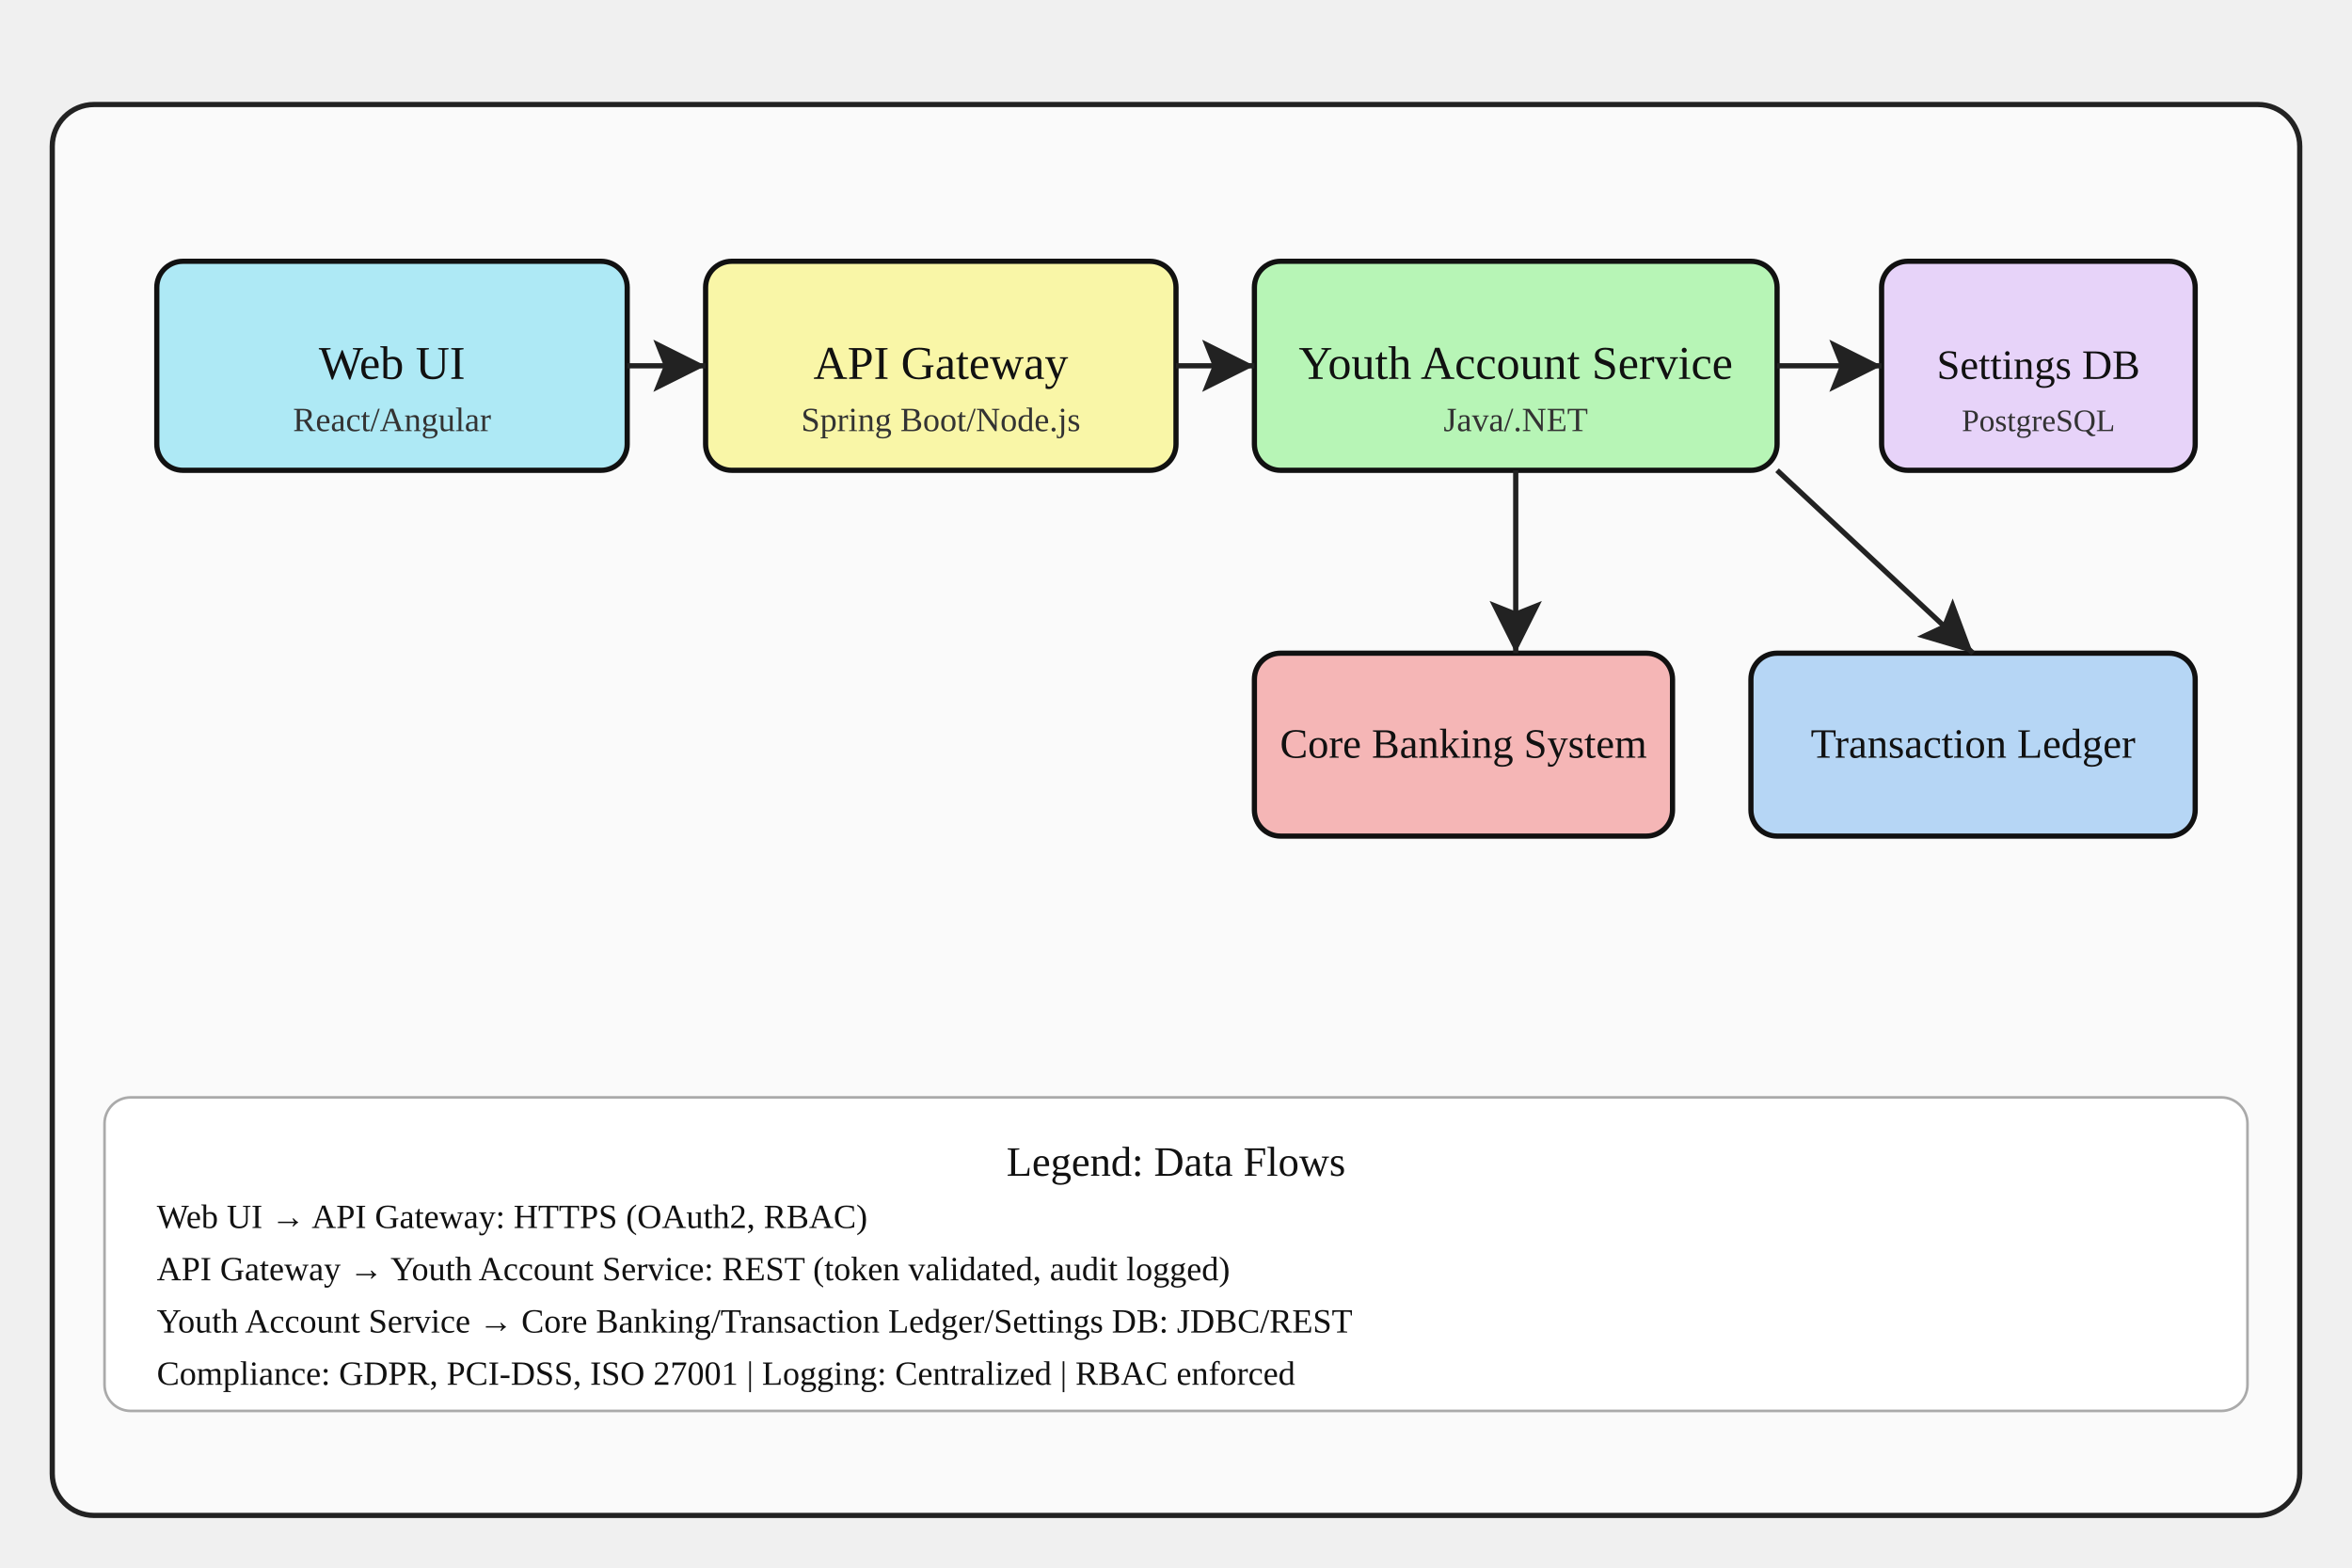
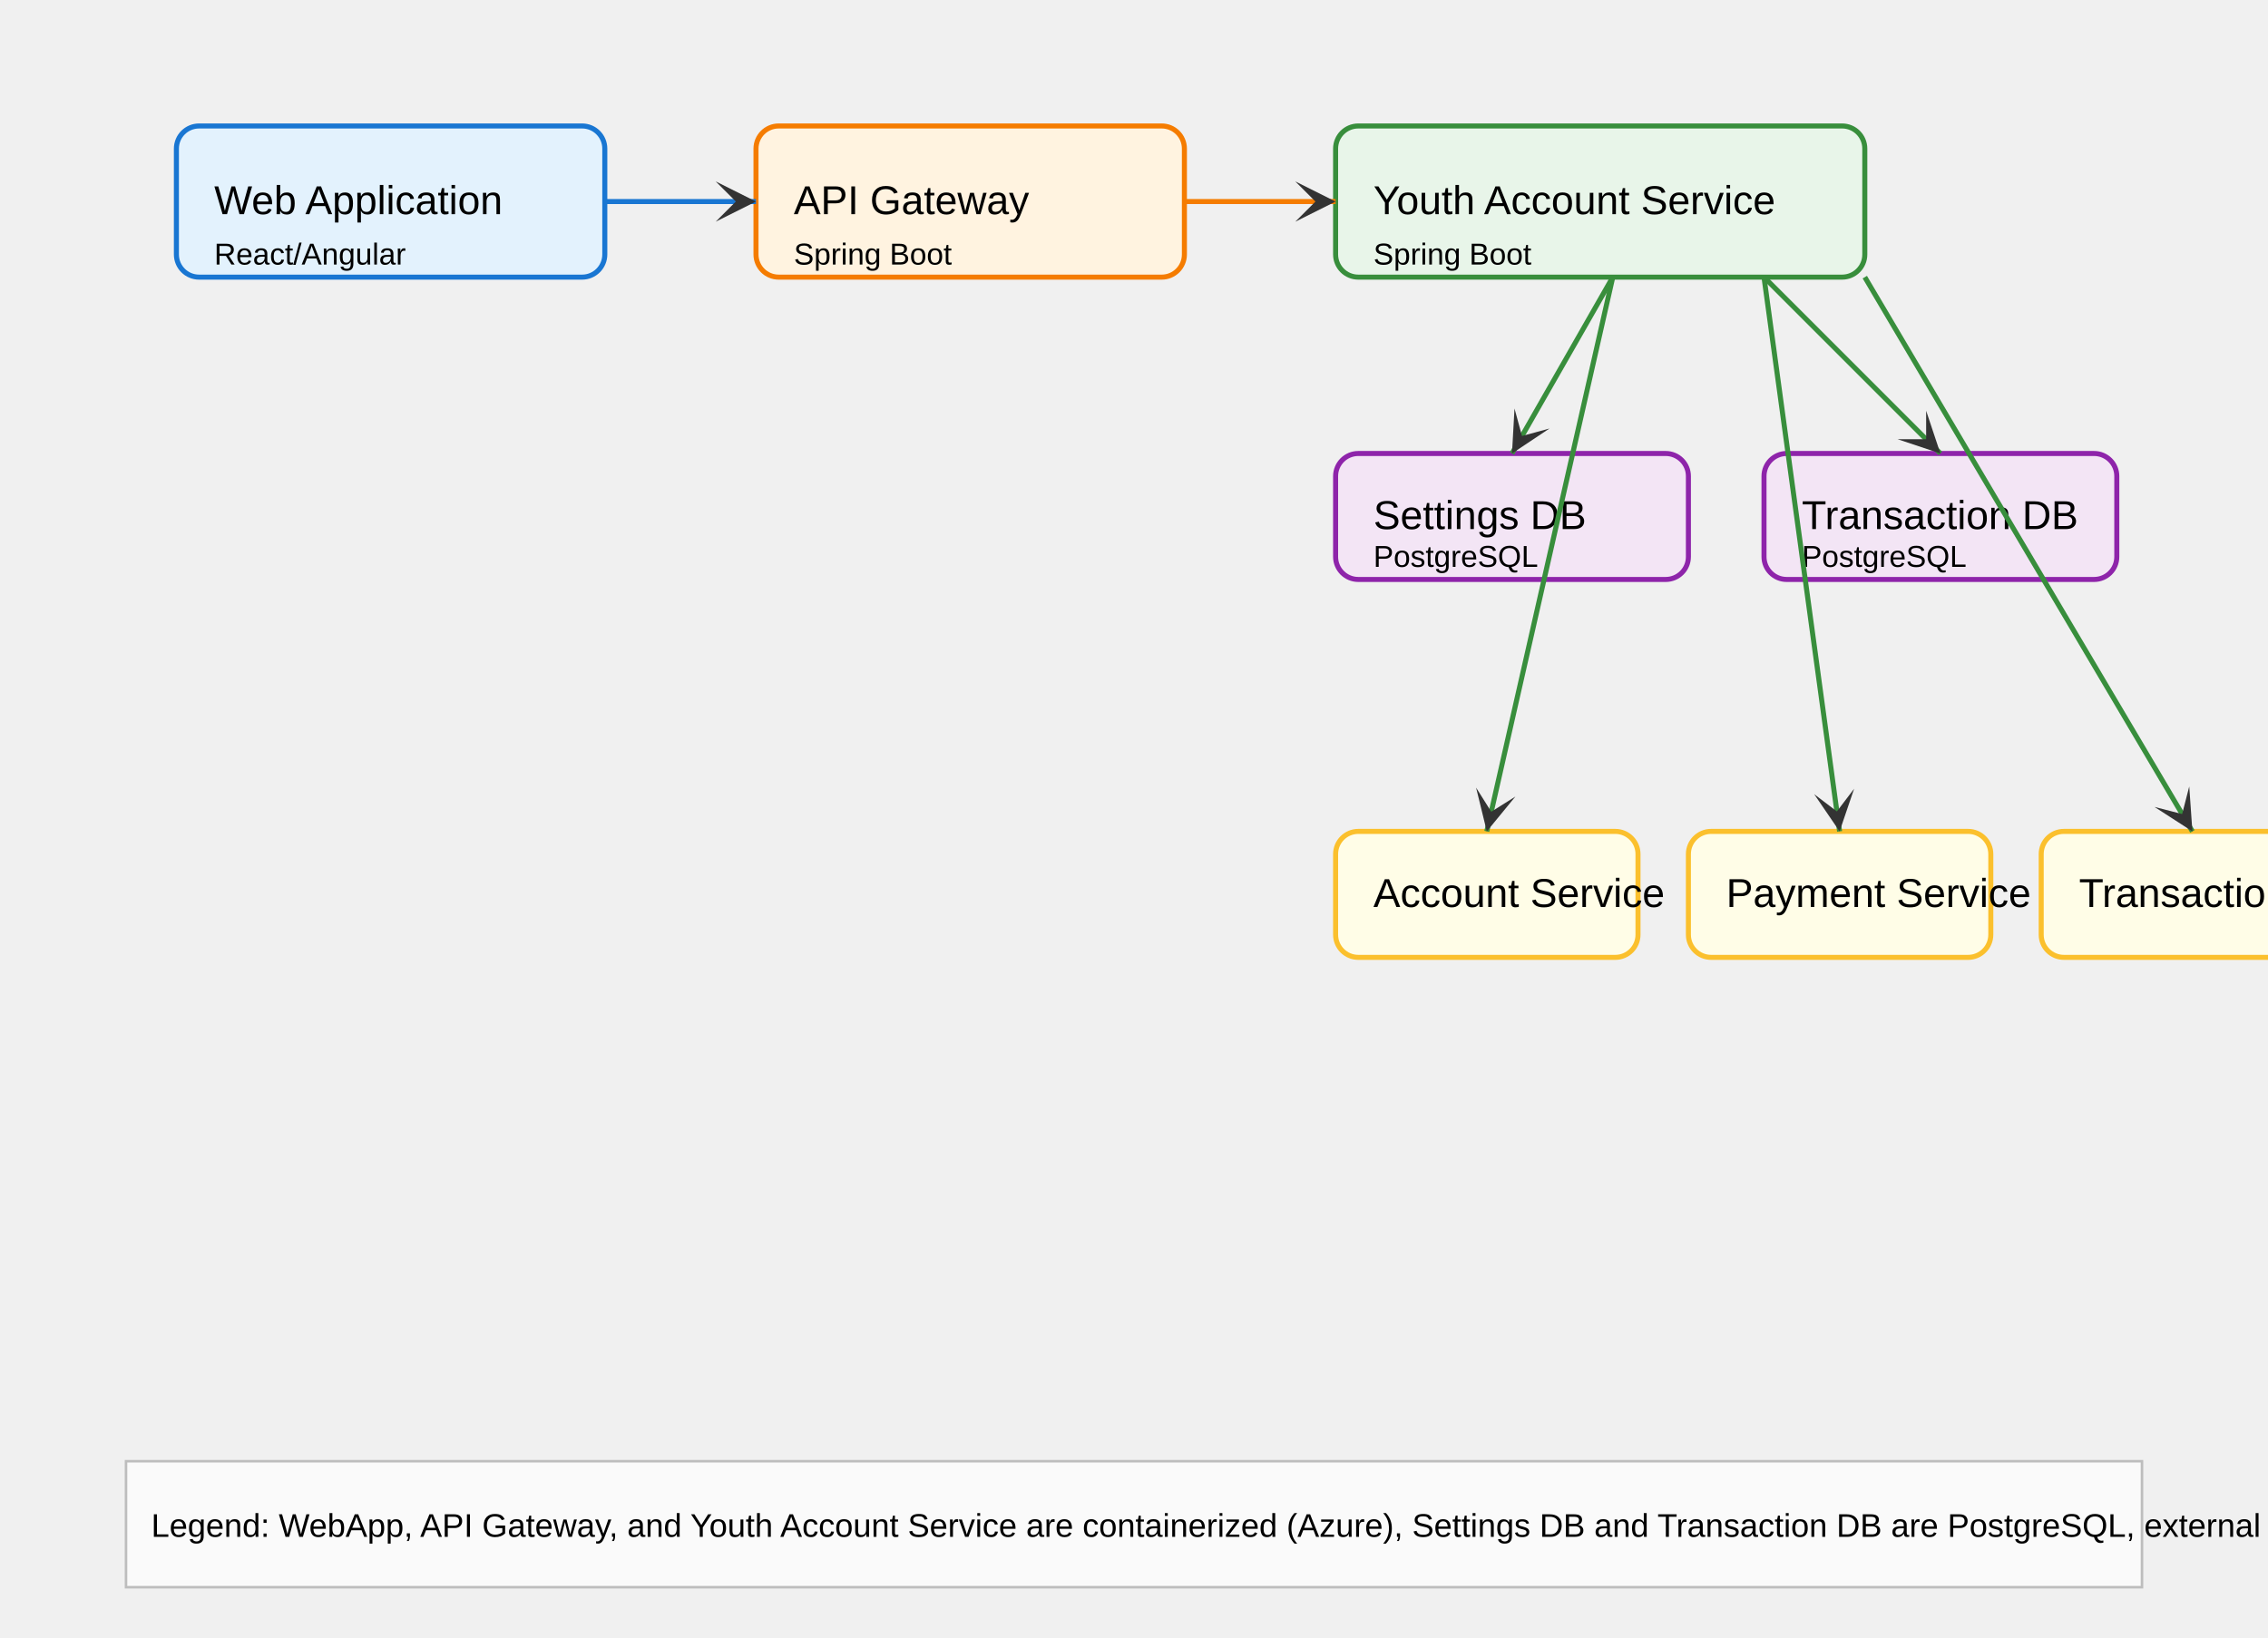
- <svg xmlns="http://www.w3.org/2000/svg" width="900" height="600" viewBox="0 0 900 600">
-   <rect x="20" y="40" width="860" height="540" fill="#FAFAFA" stroke="#222" stroke-width="2" rx="16" />
-   <rect x="60" y="100" width="180" height="80" fill="#AEE9F5" stroke="#111" stroke-width="2" rx="10" />
-   <text x="150" y="145" font-size="18" text-anchor="middle" fill="#111">Web UI</text>
-   <text x="150" y="165" font-size="13" text-anchor="middle" fill="#333">React/Angular</text>
-   <rect x="270" y="100" width="180" height="80" fill="#F9F6A7" stroke="#111" stroke-width="2" rx="10" />
-   <text x="360" y="145" font-size="18" text-anchor="middle" fill="#111">API Gateway</text>
-   <text x="360" y="165" font-size="13" text-anchor="middle" fill="#333">Spring Boot/Node.js</text>
-   <rect x="480" y="100" width="200" height="80" fill="#B7F5B6" stroke="#111" stroke-width="2" rx="10" />
-   <text x="580" y="145" font-size="18" text-anchor="middle" fill="#111">Youth Account Service</text>
-   <text x="580" y="165" font-size="13" text-anchor="middle" fill="#333">Java/.NET</text>
-   <rect x="720" y="100" width="120" height="80" fill="#E7D3F9" stroke="#111" stroke-width="2" rx="10" />
-   <text x="780" y="145" font-size="16" text-anchor="middle" fill="#111">Settings DB</text>
-   <text x="780" y="165" font-size="12" text-anchor="middle" fill="#333">PostgreSQL</text>
-   <rect x="480" y="250" width="160" height="70" fill="#F5B6B6" stroke="#111" stroke-width="2" rx="10" />
-   <text x="560" y="290" font-size="16" text-anchor="middle" fill="#111">Core Banking System</text>
-   <rect x="670" y="250" width="170" height="70" fill="#B6D6F5" stroke="#111" stroke-width="2" rx="10" />
-   <text x="755" y="290" font-size="16" text-anchor="middle" fill="#111">Transaction Ledger</text>
-   <line x1="240" y1="140" x2="270" y2="140" stroke="#222" stroke-width="2" marker-end="url(#arrow)" />
-   <line x1="450" y1="140" x2="480" y2="140" stroke="#222" stroke-width="2" marker-end="url(#arrow)" />
-   <line x1="680" y1="140" x2="720" y2="140" stroke="#222" stroke-width="2" marker-end="url(#arrow)" />
-   <line x1="580" y1="180" x2="580" y2="250" stroke="#222" stroke-width="2" marker-end="url(#arrow)" />
-   <line x1="680" y1="180" x2="755" y2="250" stroke="#222" stroke-width="2" marker-end="url(#arrow)" />
-   <defs>
-     <marker id="arrow" markerWidth="10" markerHeight="10" refX="10" refY="5" orient="auto" markerUnits="strokeWidth">
-       <path d="M0,0 L10,5 L0,10 L2,5 z" fill="#222" />
-     </marker>
-   </defs>
-   <rect x="40" y="420" width="820" height="120" fill="#FFF" stroke="#AAA" stroke-width="1" rx="10" />
-   <text x="450" y="450" font-size="16" text-anchor="middle" fill="#111">Legend: Data Flows</text>
-   <text x="60" y="470" font-size="13" fill="#111">Web UI → API Gateway: HTTPS (OAuth2, RBAC)</text>
-   <text x="60" y="490" font-size="13" fill="#111">API Gateway → Youth Account Service: REST (token validated, audit logged)</text>
-   <text x="60" y="510" font-size="13" fill="#111">Youth Account Service → Core Banking/Transaction Ledger/Settings DB: JDBC/REST</text>
-   <text x="60" y="530" font-size="13" fill="#111">Compliance: GDPR, PCI-DSS, ISO 27001 | Logging: Centralized | RBAC enforced</text>
+ <svg xmlns="http://www.w3.org/2000/svg" width="900" height="650" viewBox="0 0 900 650">
+   <g font-family="Arial" font-size="16">
+     <rect x="70" y="50" width="170" height="60" fill="#e3f2fd" stroke="#1976d2" stroke-width="2" rx="9" />
+     <text x="85" y="85">Web Application</text>
+     <text x="85" y="105" font-size="12">React/Angular</text>
+     <rect x="300" y="50" width="170" height="60" fill="#fff3e0" stroke="#f57c00" stroke-width="2" rx="9" />
+     <text x="315" y="85">API Gateway</text>
+     <text x="315" y="105" font-size="12">Spring Boot</text>
+     <rect x="530" y="50" width="210" height="60" fill="#e8f5e9" stroke="#388e3c" stroke-width="2" rx="9" />
+     <text x="545" y="85">Youth Account Service</text>
+     <text x="545" y="105" font-size="12">Spring Boot</text>
+     <rect x="530" y="180" width="140" height="50" fill="#f3e5f5" stroke="#8e24aa" stroke-width="2" rx="9" />
+     <text x="545" y="210">Settings DB</text>
+     <text x="545" y="225" font-size="12">PostgreSQL</text>
+     <rect x="700" y="180" width="140" height="50" fill="#f3e5f5" stroke="#8e24aa" stroke-width="2" rx="9" />
+     <text x="715" y="210">Transaction DB</text>
+     <text x="715" y="225" font-size="12">PostgreSQL</text>
+     <rect x="530" y="330" width="120" height="50" fill="#fffde7" stroke="#fbc02d" stroke-width="2" rx="9" />
+     <text x="545" y="360">Account Service</text>
+     <rect x="670" y="330" width="120" height="50" fill="#fffde7" stroke="#fbc02d" stroke-width="2" rx="9" />
+     <text x="685" y="360">Payment Service</text>
+     <rect x="810" y="330" width="120" height="50" fill="#fffde7" stroke="#fbc02d" stroke-width="2" rx="9" />
+     <text x="825" y="360">Transaction Service</text>
+     <line x1="240" y1="80" x2="300" y2="80" stroke="#1976d2" stroke-width="2" marker-end="url(#arrow)" />
+     <line x1="470" y1="80" x2="530" y2="80" stroke="#f57c00" stroke-width="2" marker-end="url(#arrow)" />
+     <line x1="640" y1="110" x2="600" y2="180" stroke="#388e3c" stroke-width="2" marker-end="url(#arrow)" />
+     <line x1="700" y1="110" x2="770" y2="180" stroke="#388e3c" stroke-width="2" marker-end="url(#arrow)" />
+     <line x1="640" y1="110" x2="590" y2="330" stroke="#388e3c" stroke-width="2" marker-end="url(#arrow)" />
+     <line x1="700" y1="110" x2="730" y2="330" stroke="#388e3c" stroke-width="2" marker-end="url(#arrow)" />
+     <line x1="740" y1="110" x2="870" y2="330" stroke="#388e3c" stroke-width="2" marker-end="url(#arrow)" />
+     <defs>
+       <marker id="arrow" markerWidth="13" markerHeight="13" refX="10" refY="6" orient="auto" markerUnits="strokeWidth">
+         <path d="M2,2 L10,6 L2,10 L6,6 L2,2" style="fill:#333;" />
+       </marker>
+     </defs>
+     <rect x="50" y="580" width="800" height="50" fill="#fafafa" stroke="#bdbdbd" stroke-width="1" />
+     <text x="60" y="610" font-size="13">Legend: WebApp, API Gateway, and Youth Account Service are containerized (Azure), Settings DB and Transaction DB are PostgreSQL, external services are Account/Payment/Transaction Service. All APIs are OAuth2 and RBAC enforced, all actions audit logged. Compliance: GDPR, PCI-DSS, ISO 27001.</text>
+   </g>
</svg>
